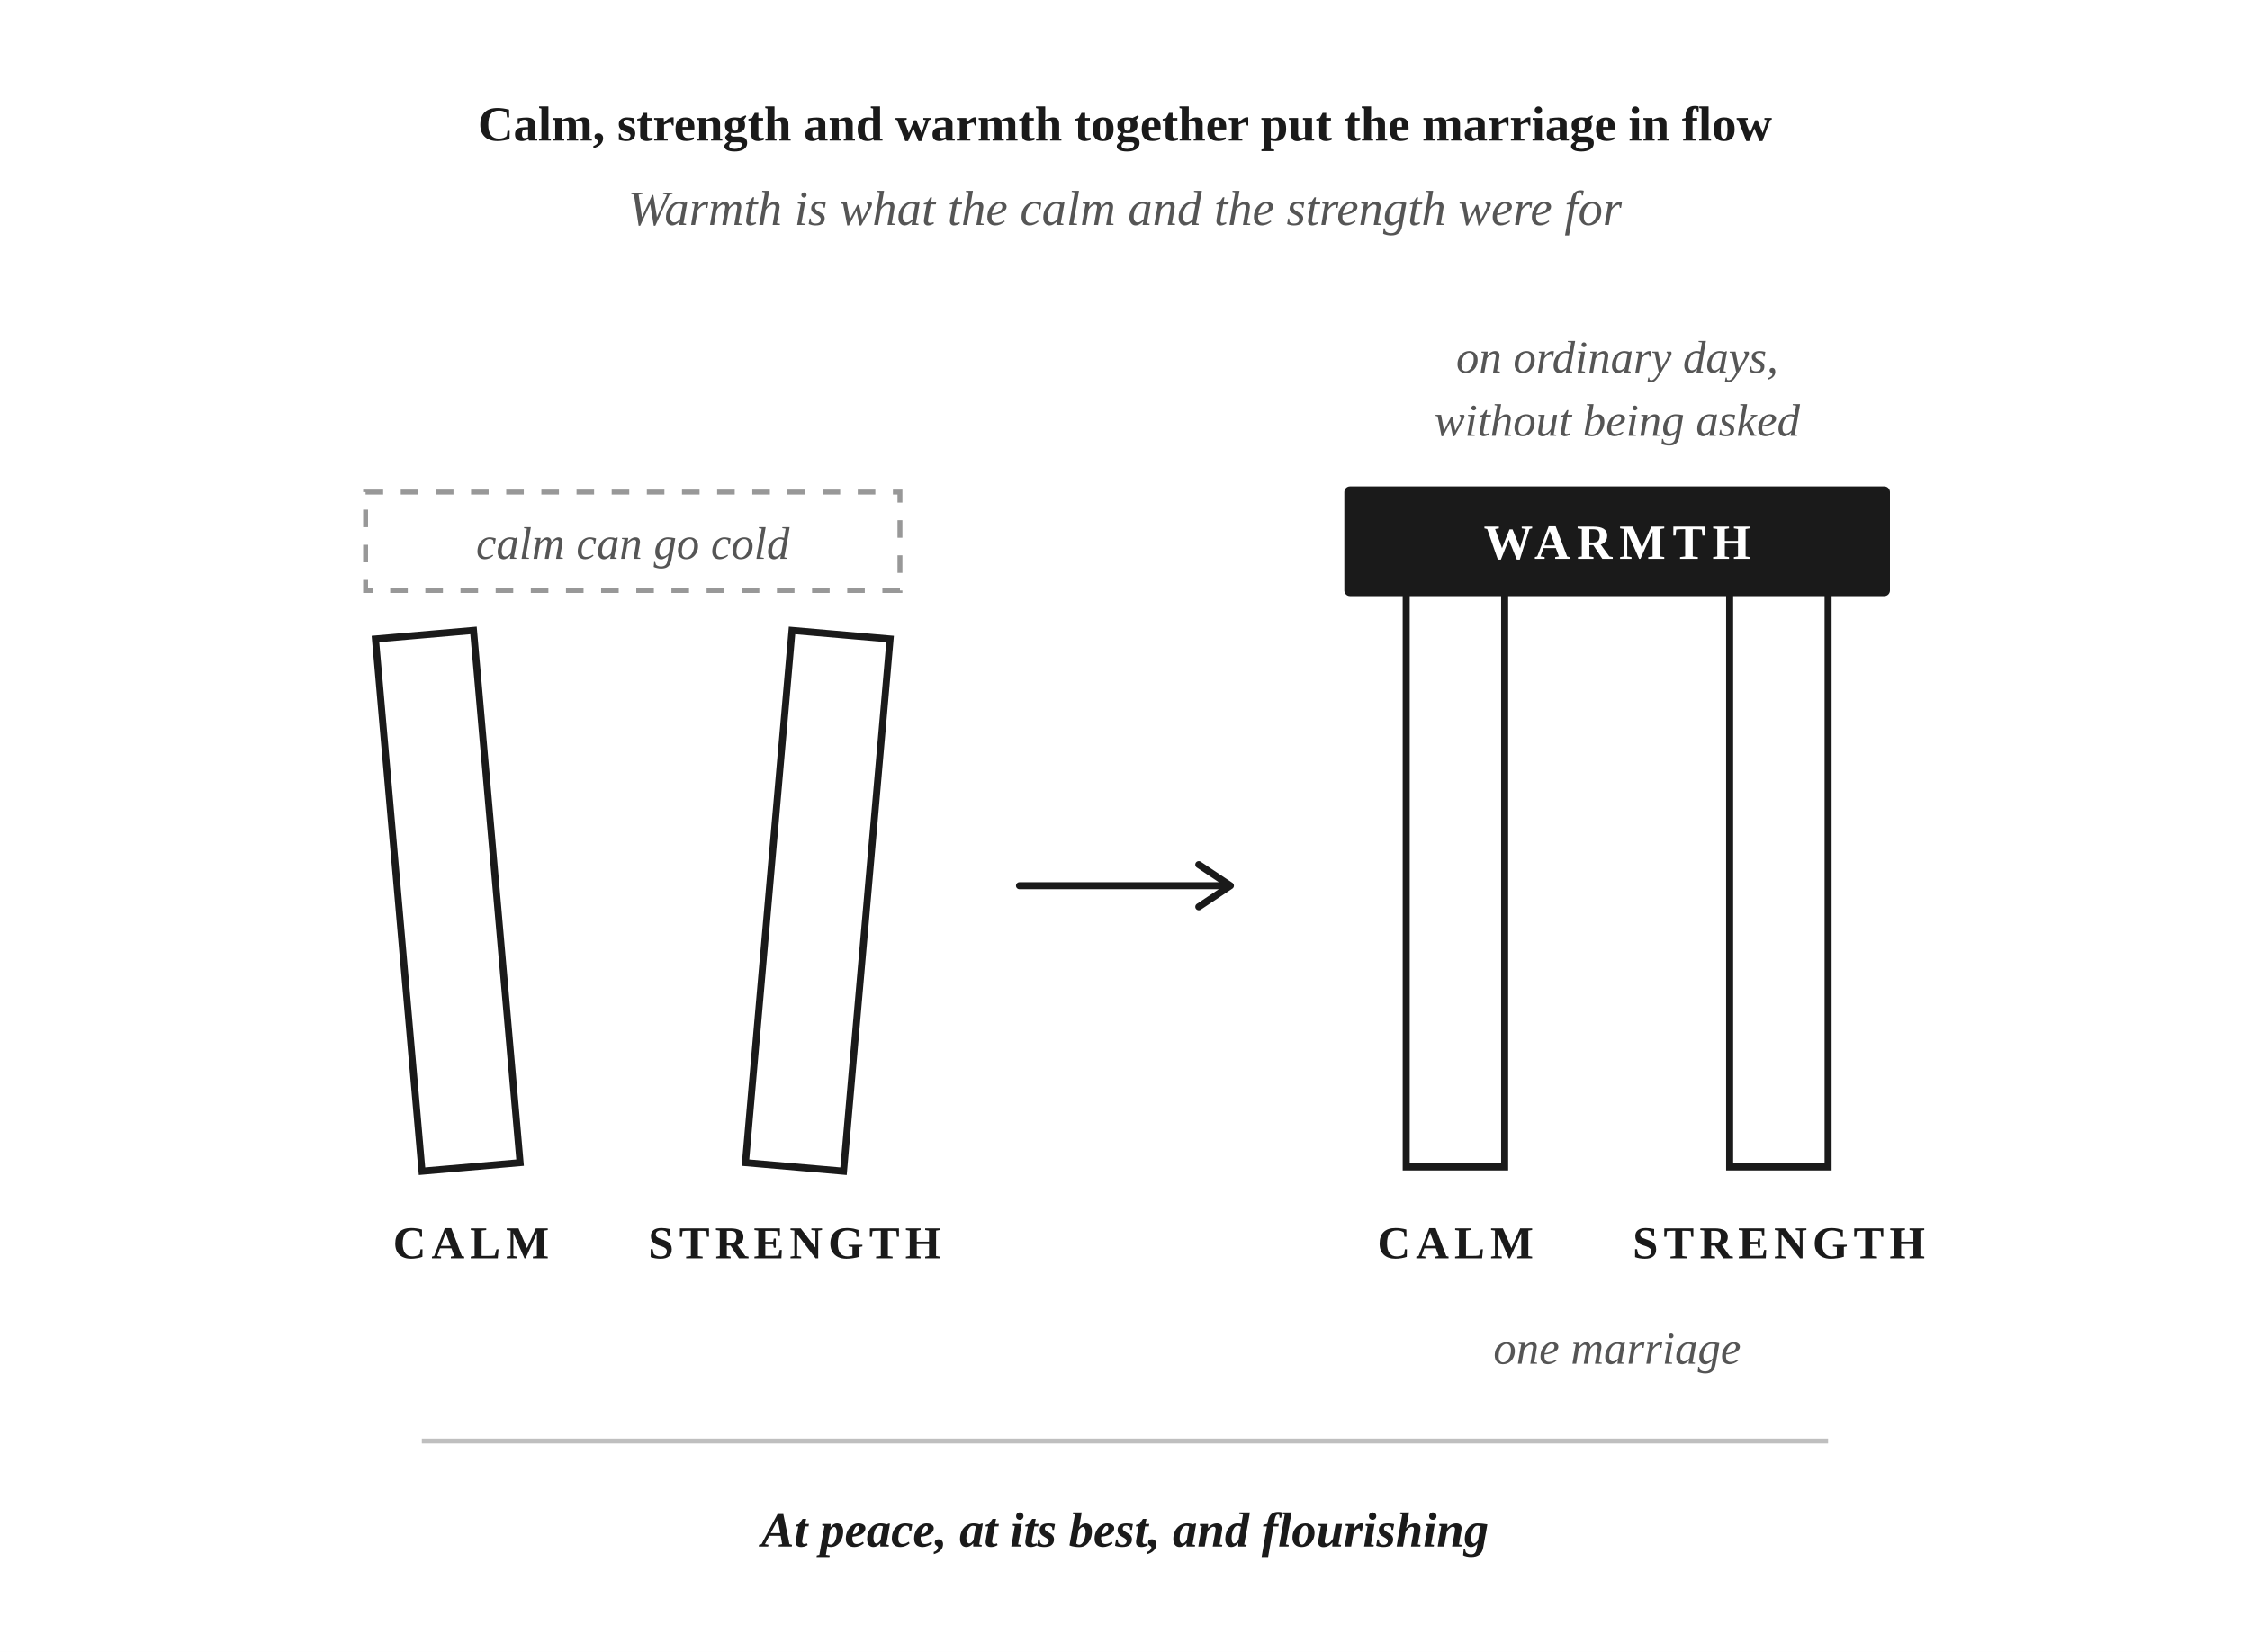
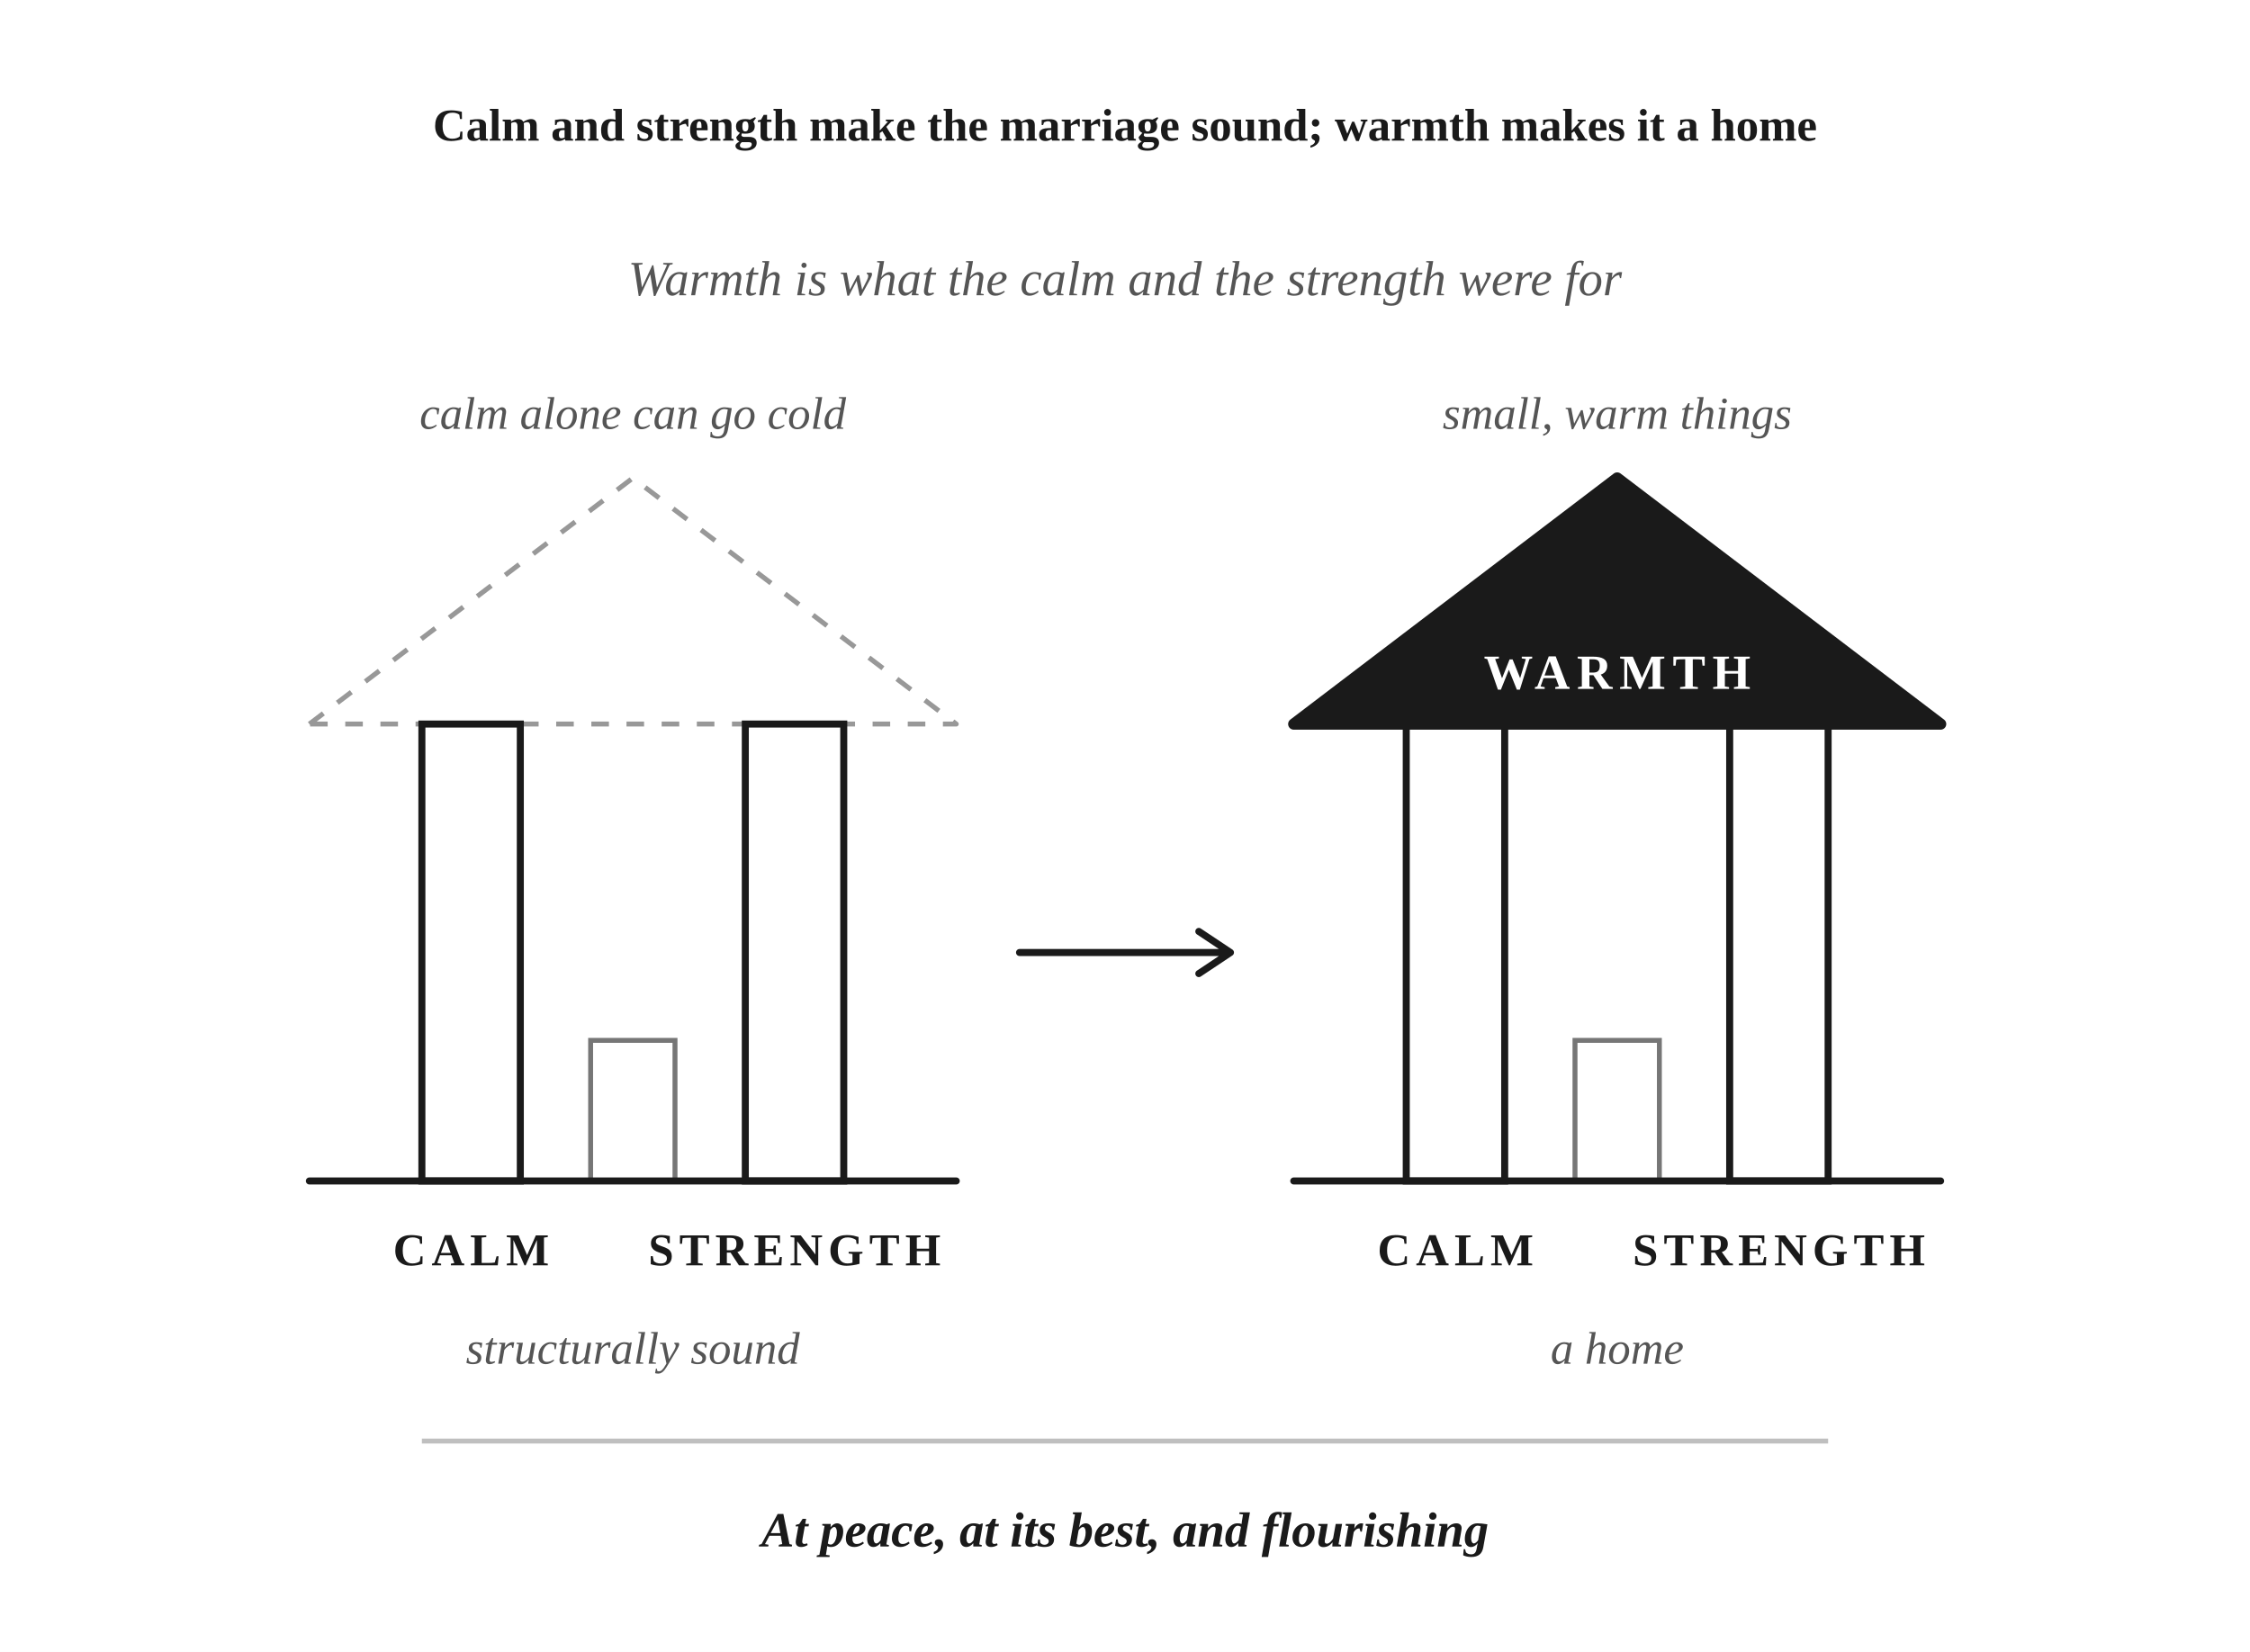
- <svg xmlns="http://www.w3.org/2000/svg" viewBox="0 0 640 470" width="640" height="470" style="color:#1a1a1a" role="img" aria-label="Calm, strength and warmth together put the marriage in flow">
+ <svg xmlns="http://www.w3.org/2000/svg" viewBox="0 0 640 470" width="640" height="470" style="color:#1a1a1a" role="img" aria-label="Calm and strength make the marriage sound; warmth makes it a home">
  <style>
-     .ttl{font:600 14px Georgia,'Times New Roman',serif;text-anchor:middle}
+     .ttl{font:600 13px Georgia,'Times New Roman',serif;text-anchor:middle}
    .sub{font:italic 14px Georgia,'Times New Roman',serif;text-anchor:middle;opacity:.74}
    .lbl{font:600 13px Georgia,'Times New Roman',serif;letter-spacing:.12em;text-anchor:middle}
    .lblw{font:600 14px Georgia,'Times New Roman',serif;letter-spacing:.14em;text-anchor:middle}
    .cap{font:italic 13px Georgia,'Times New Roman',serif;text-anchor:middle;opacity:.74}
    .capq{font:italic 600 14px Georgia,'Times New Roman',serif;text-anchor:middle}
  </style>
  <rect x="0" y="0" width="640" height="470" fill="#ffffff" />
  <g fill="currentColor">
-     <text class="ttl" x="320" y="40">Calm, strength and warmth together put the marriage in flow</text>
-     <text class="sub" x="320" y="64">Warmth is what the calm and the strength were for</text>
+     <text class="ttl" x="320" y="40">Calm and strength make the marriage sound; warmth makes it a home</text>
+     <text class="sub" x="320" y="84">Warmth is what the calm and the strength were for</text>
  </g>
-   <g fill="none" stroke="currentColor" stroke-width="1.4" stroke-dasharray="5 5" opacity=".45">
-     <rect x="104" y="140" width="152" height="28" />
-   </g>
-   <text class="cap" x="180" y="159" fill="currentColor">calm can go cold</text>
-   <g fill="#ffffff" stroke="currentColor" stroke-width="2">
-     <rect x="120" y="180" width="28" height="152" transform="rotate(-5 134 332)" />
-     <rect x="212" y="180" width="28" height="152" transform="rotate(5 226 332)" />
+   <g fill="none" stroke="currentColor" stroke-width="1.4" stroke-dasharray="5 5" stroke-linejoin="round" opacity=".45">
+     <path d="M88 206L180 136L272 206Z" />
  </g>
  <g fill="#ffffff" stroke="currentColor" stroke-width="2">
-     <rect x="400" y="168" width="28" height="164" />
-     <rect x="492" y="168" width="28" height="164" />
+     <rect x="120" y="206" width="28" height="130" />
+     <rect x="212" y="206" width="28" height="130" />
+     <rect x="400" y="206" width="28" height="130" />
+     <rect x="492" y="206" width="28" height="130" />
  </g>
  <g fill="currentColor" stroke="currentColor" stroke-width="3.2" stroke-linejoin="round">
-     <rect x="384" y="140" width="152" height="28" />
+     <path d="M368 206L460 136L552 206Z" />
  </g>
-   <text class="lblw" x="460" y="159" fill="#ffffff">WARMTH</text>
-   <g fill="currentColor">
-     <text class="cap" x="460" y="106">on ordinary days,</text>
-     <text class="cap" x="460" y="124">without being asked</text>
+   <text class="lblw" x="460" y="196" fill="#ffffff">WARMTH</text>
+   <g fill="none" stroke="currentColor" stroke-width="1.4" opacity=".6">
+     <path d="M168 336V296H192V336M448 336V296H472V336" />
+   </g>
+   <g fill="none" stroke="currentColor" stroke-width="2" stroke-linecap="round">
+     <path d="M88 336H272M368 336H552" />
  </g>
  <g fill="none" stroke="currentColor" stroke-width="2" stroke-linecap="round" stroke-linejoin="round">
-     <path d="M290 252H350M350 252l-9 -6M350 252l-9 6" />
+     <path d="M290 271H350M350 271l-9 -6M350 271l-9 6" />
  </g>
  <g fill="currentColor">
-     <text class="lbl" x="134" y="358">CALM</text>
-     <text class="lbl" x="226" y="358">STRENGTH</text>
-     <text class="lbl" x="414" y="358">CALM</text>
-     <text class="lbl" x="506" y="358">STRENGTH</text>
-     <text class="cap" x="460" y="388">one marriage</text>
+     <text class="cap" x="180" y="122">calm alone can go cold</text>
+     <text class="cap" x="460" y="122">small, warm things</text>
+     <text class="lbl" x="134" y="360">CALM</text>
+     <text class="lbl" x="226" y="360">STRENGTH</text>
+     <text class="lbl" x="414" y="360">CALM</text>
+     <text class="lbl" x="506" y="360">STRENGTH</text>
+     <text class="cap" x="180" y="388">structurally sound</text>
+     <text class="cap" x="460" y="388">a home</text>
  </g>
  <g fill="none" stroke="currentColor" stroke-width="1.4" opacity=".28">
    <path d="M120 410H520" />
  </g>
  <text class="capq" x="320" y="440" fill="currentColor">At peace, at its best, and flourishing</text>
</svg>
